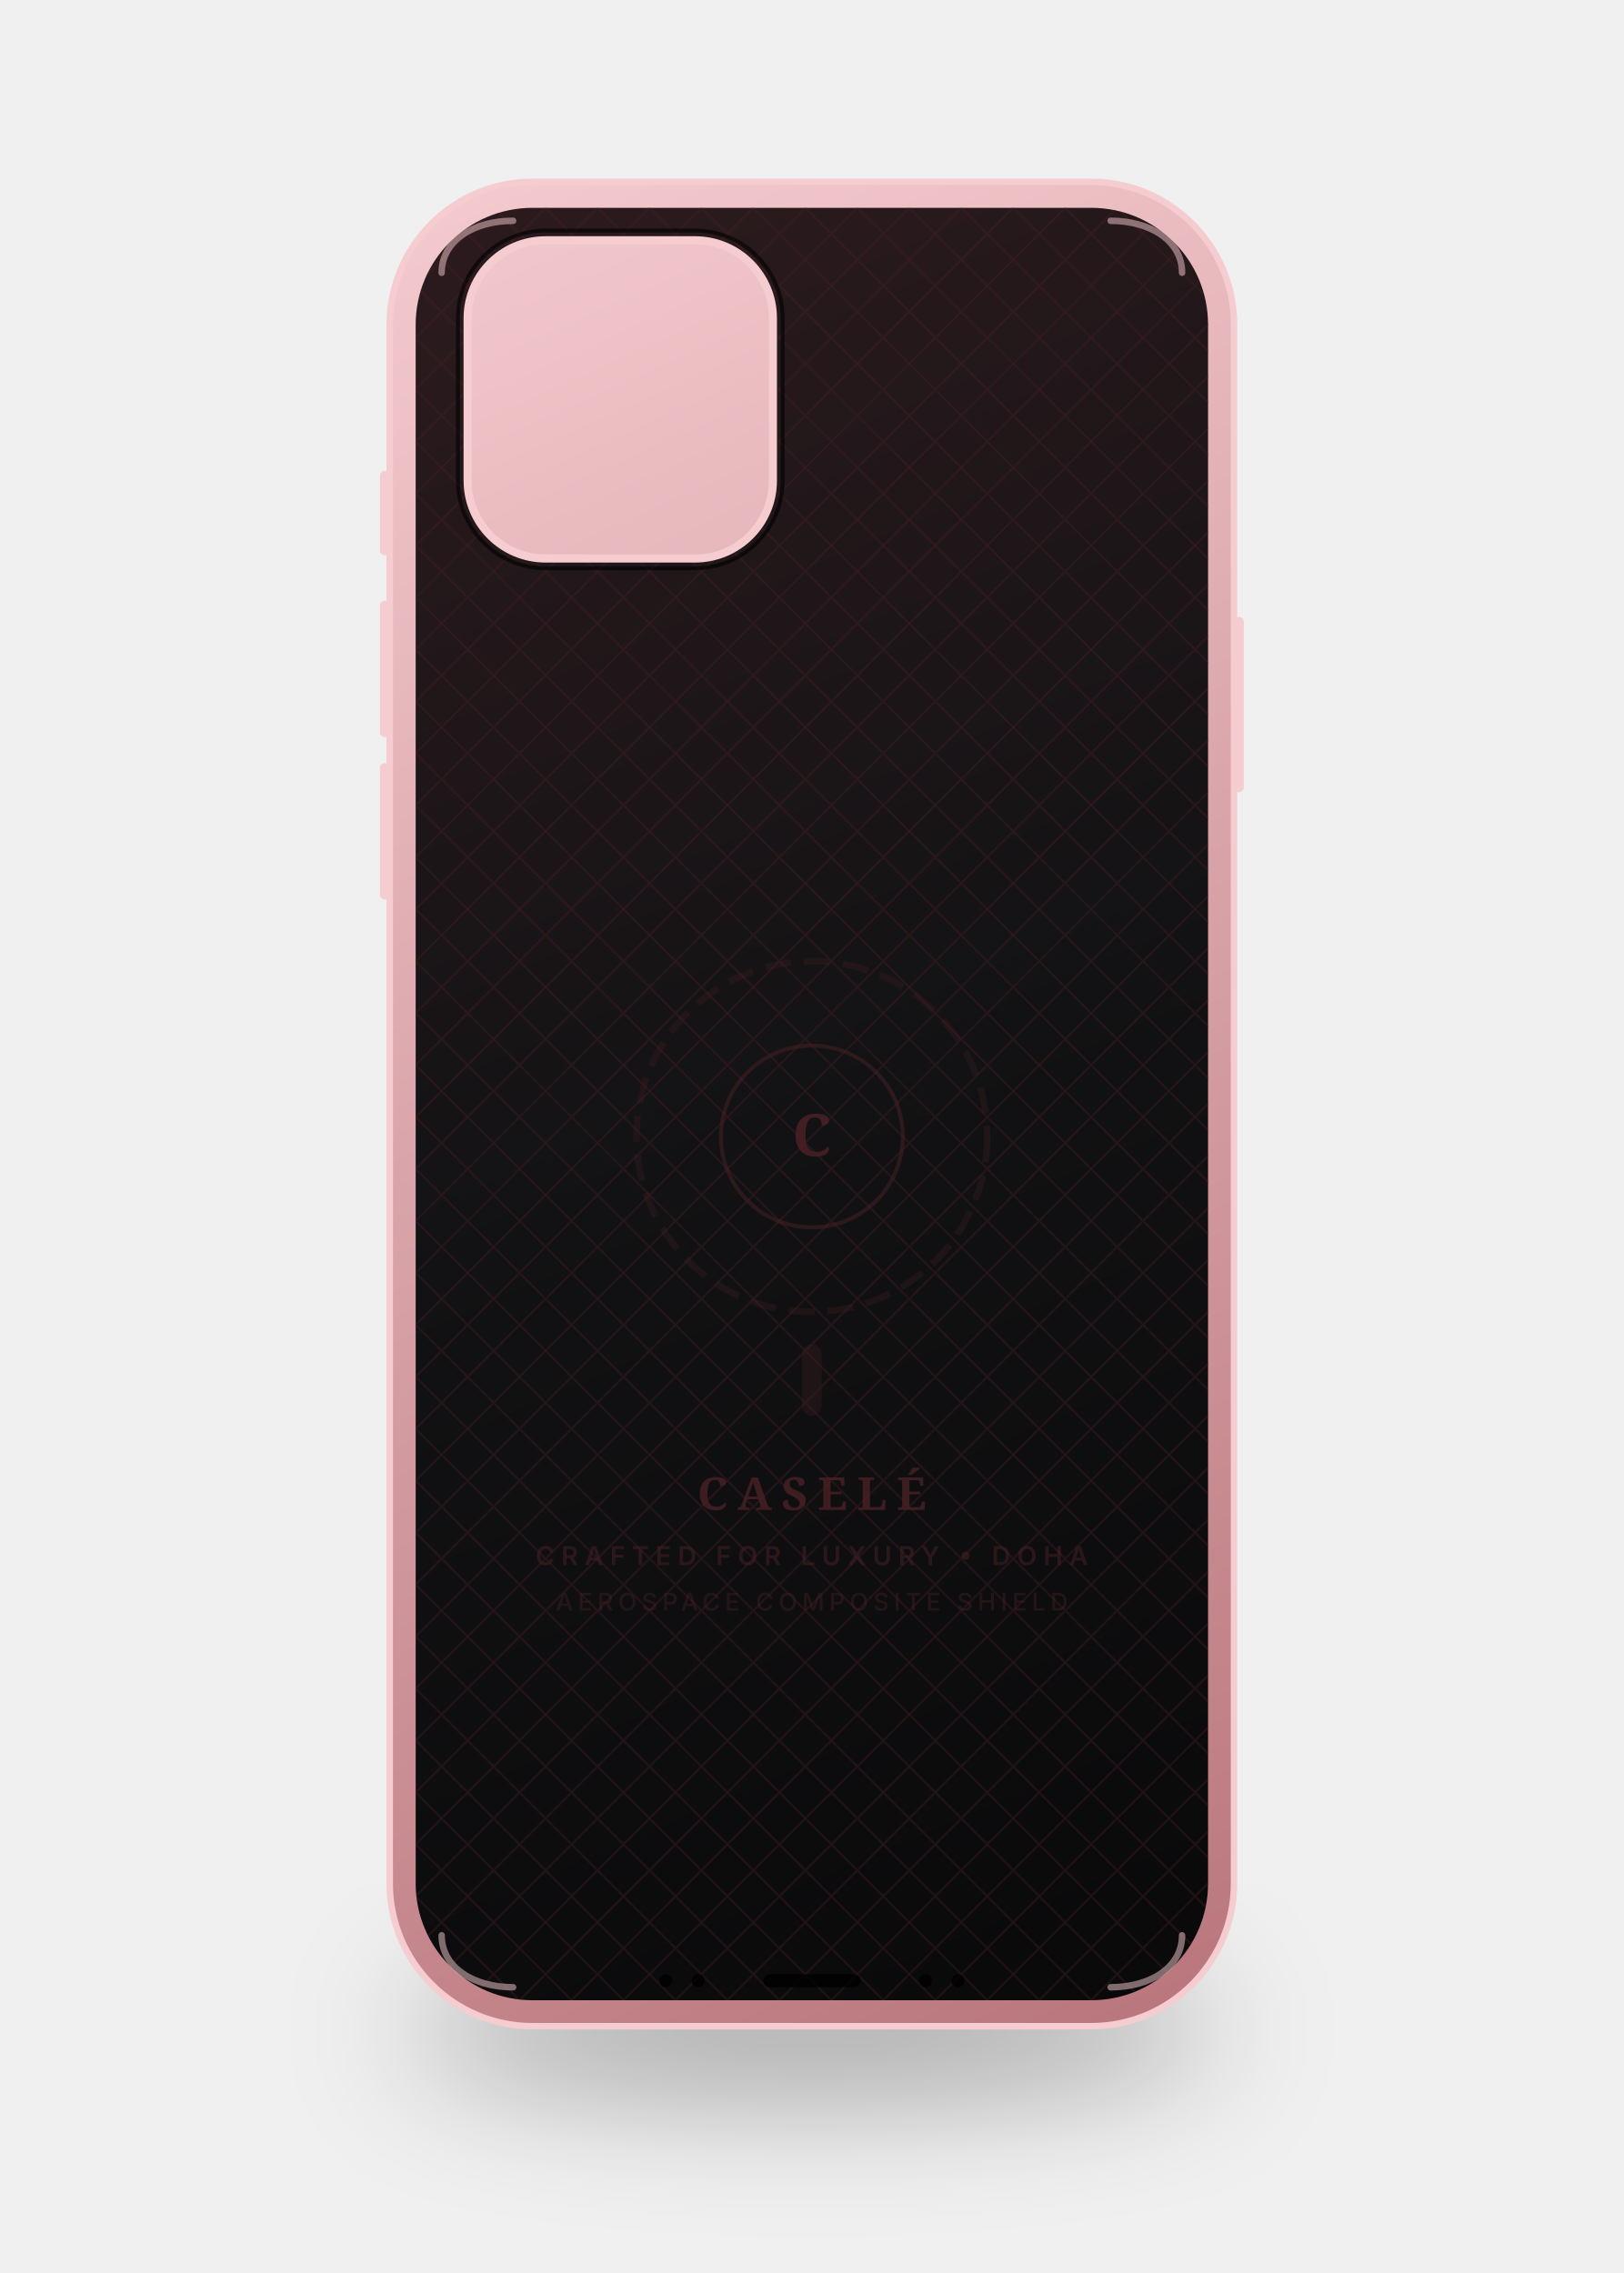
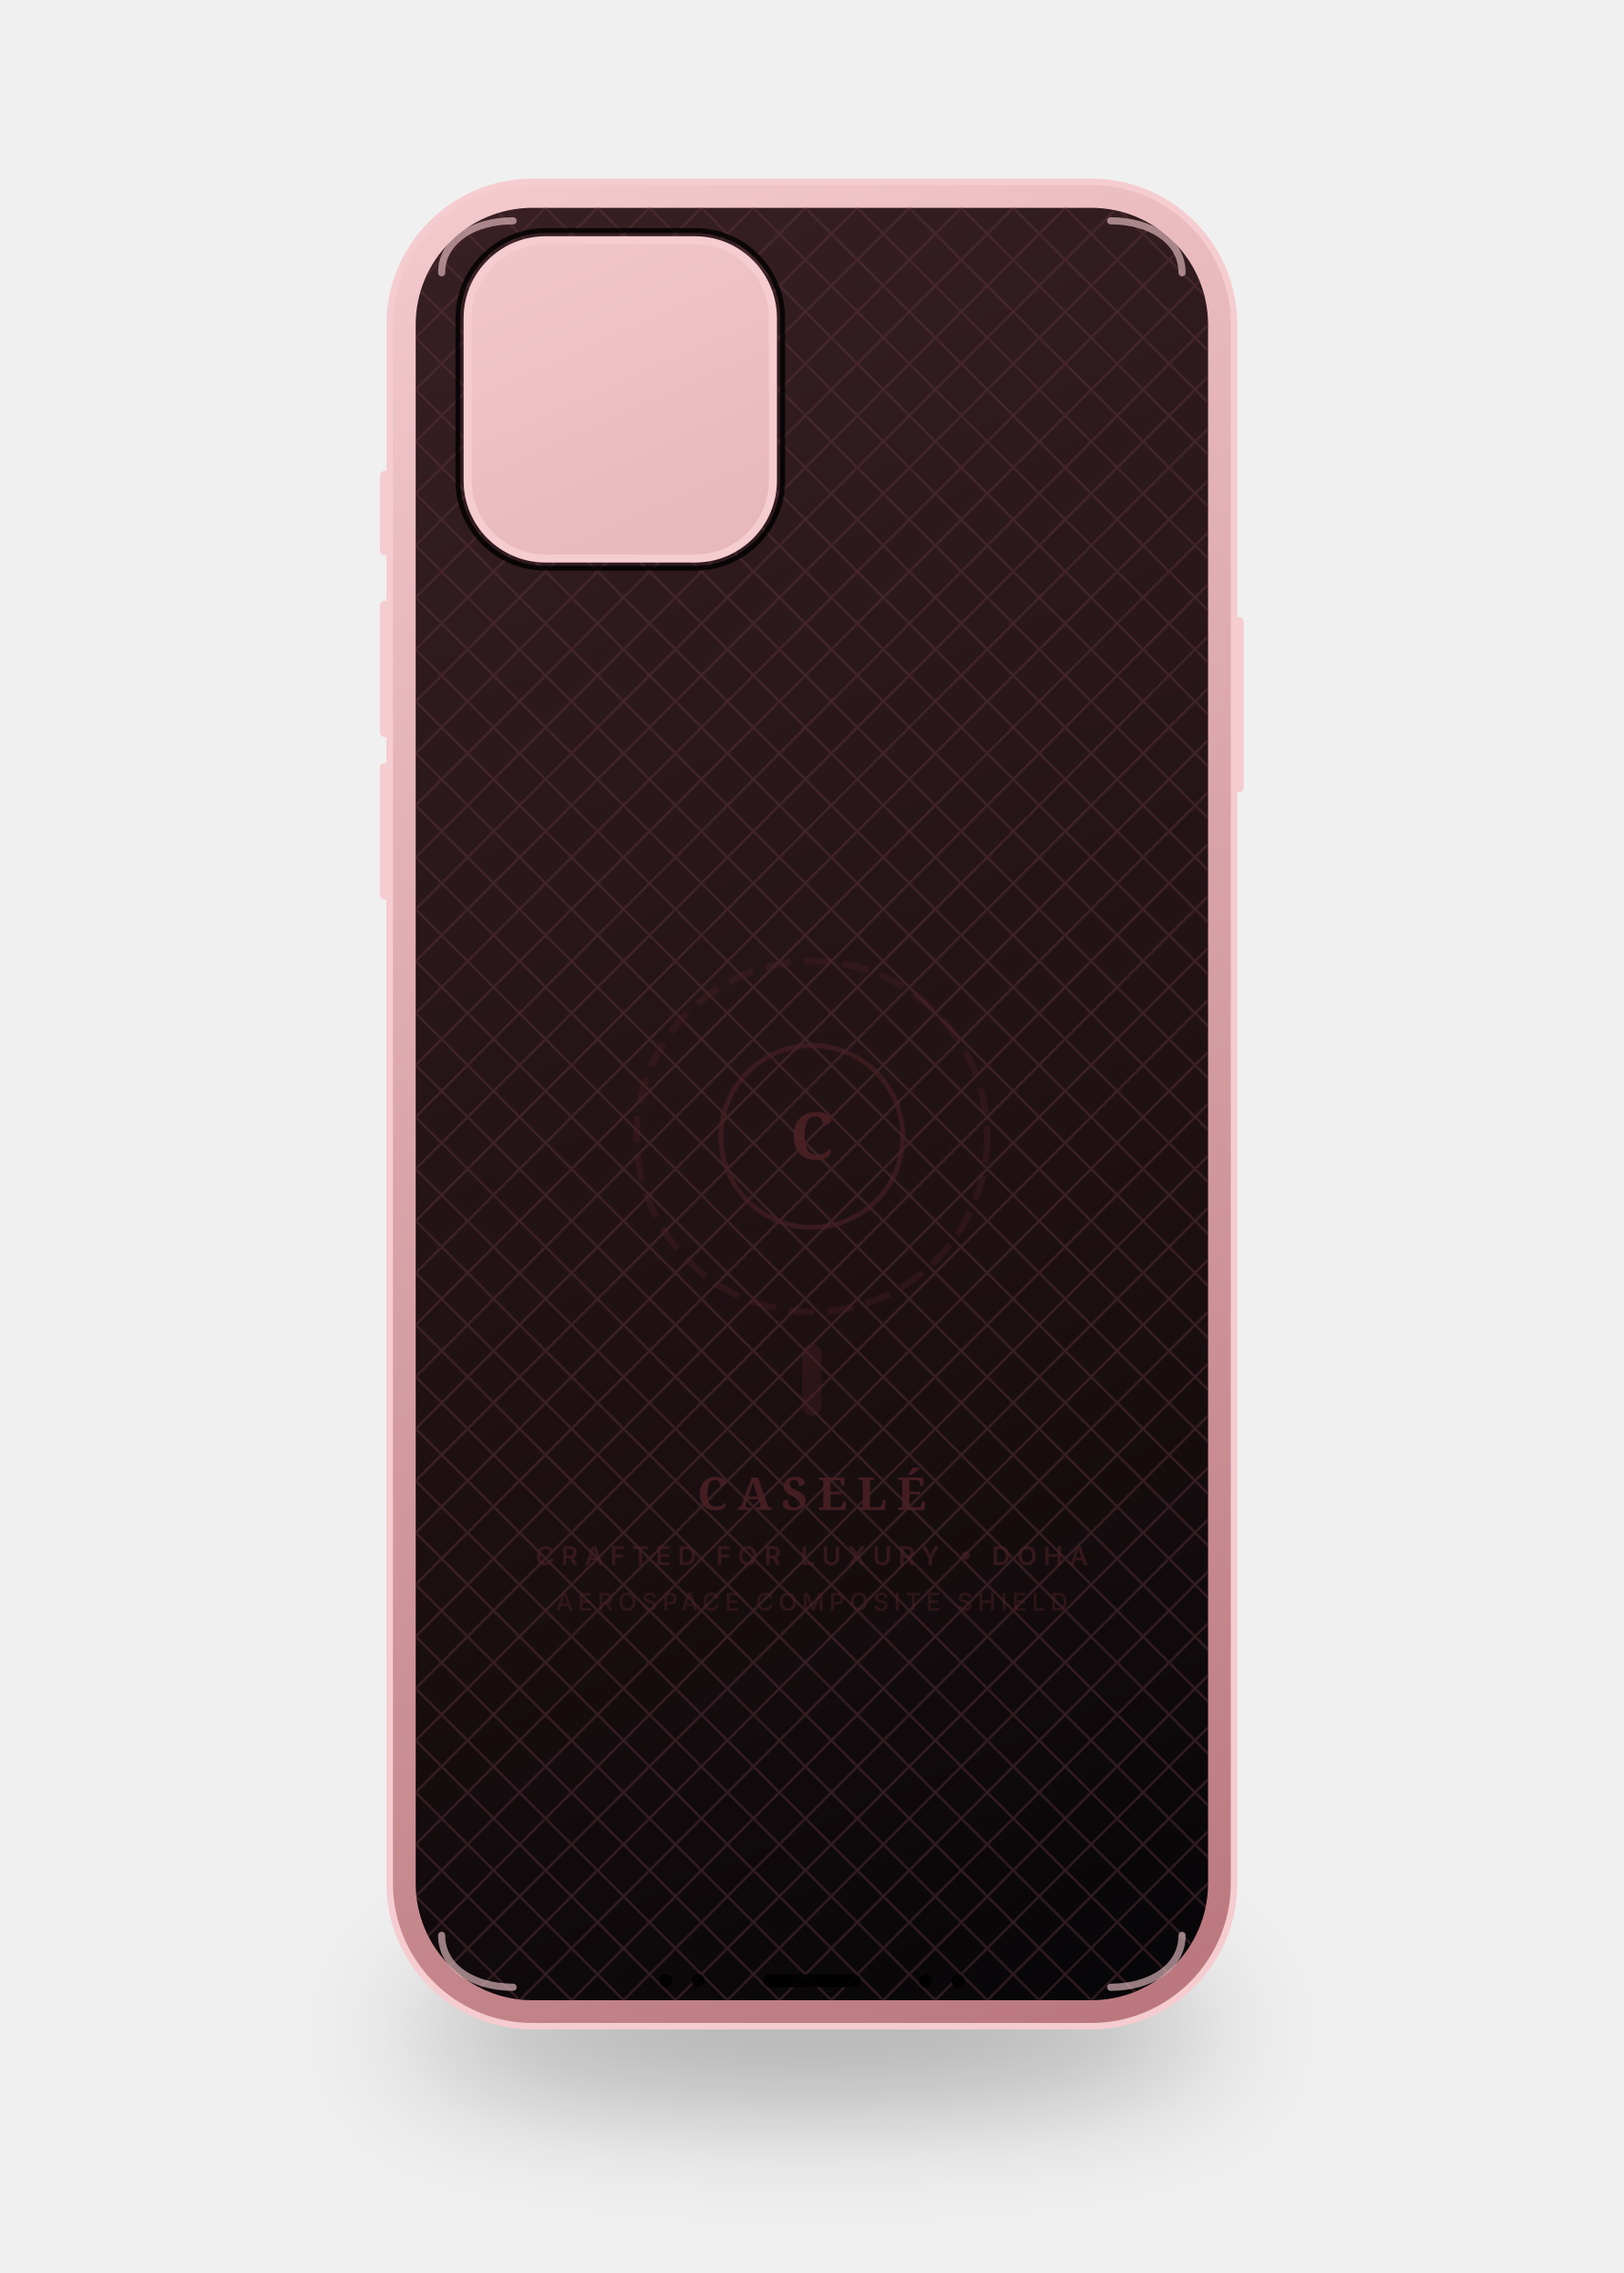
<svg xmlns="http://www.w3.org/2000/svg" viewBox="0 0 500 700" fill="none">
  <defs>
    <filter id="frontShadow_rose-gold_front_iphone" x="70" y="580" width="360" height="110" filterUnits="userSpaceOnUse">
      <feGaussianBlur stdDeviation="20" />
      <feColorMatrix type="matrix" values="0 0 0 0 0   0 0 0 0 0   0 0 0 0 0  0 0 0 0.32 0" />
    </filter>
    <linearGradient id="frontRimGrad_rose-gold_front_iphone" x1="120" y1="50" x2="380" y2="630" gradientUnits="userSpaceOnUse">
      <stop offset="0%" stop-color="#F5CCD0" />
      <stop offset="100%" stop-color="#B8757B" />
    </linearGradient>
    <linearGradient id="microfiberBed_rose-gold_front_iphone" x1="130" y1="60" x2="370" y2="620" gradientUnits="userSpaceOnUse">
-       <stop offset="0%" stop-color="#2D1B1E" />
-       <stop offset="50%" stop-color="#121214" />
-       <stop offset="100%" stop-color="#09090A" />
+       <stop offset="0%" stop-color="#382024" />
+       <stop offset="60%" stop-color="#1E1012" />
+       <stop offset="100%" stop-color="#050507" />
    </linearGradient>
    <pattern id="microfiberPattern_rose-gold_front_iphone" width="16" height="16" patternUnits="userSpaceOnUse">
-       <path d="M8 0 L16 8 L8 16 L0 8 Z" fill="none" stroke="#4A2024" stroke-width="0.6" opacity="0.35" />
+       <path d="M8 0 L16 8 L8 16 L0 8 Z" fill="none" stroke="#5C343B" stroke-width="0.75" opacity="0.45" />
    </pattern>
    <mask id="cameraCutoutMask_rose-gold_front_iphone">
      <rect x="0" y="0" width="500" height="700" fill="#FFFFFF" />
      <rect x="144" y="74" width="94" height="98" rx="24" fill="#000000" />
    </mask>
  </defs>
  <ellipse cx="250" cy="625" rx="125" ry="20" fill="#000000" filter="url(#frontShadow_rose-gold_front_iphone)" />
  <rect x="120" y="56" width="260" height="568" rx="44" fill="url(#frontRimGrad_rose-gold_front_iphone)" stroke="#F5CCD0" stroke-width="2" />
  <rect x="117" y="145" width="3" height="26" rx="1.5" fill="#F5CCD0" />
  <rect x="117" y="185" width="3" height="42" rx="1.5" fill="#F5CCD0" />
  <rect x="117" y="235" width="3" height="42" rx="1.5" fill="#F5CCD0" />
  <rect x="380" y="190" width="3" height="54" rx="1.5" fill="#F5CCD0" />
  <g mask="url(#cameraCutoutMask_rose-gold_front_iphone)">
    <rect x="128" y="64" width="244" height="552" rx="36" fill="url(#microfiberBed_rose-gold_front_iphone)" />
    <rect x="128" y="64" width="244" height="552" rx="36" fill="url(#microfiberPattern_rose-gold_front_iphone)" />
-     <path d="M136 84 C 136 74, 146 68, 158 68" stroke="#F5CCD0" stroke-width="2" stroke-linecap="round" fill="none" opacity="0.5" />
-     <path d="M364 84 C 364 74, 354 68, 342 68" stroke="#F5CCD0" stroke-width="2" stroke-linecap="round" fill="none" opacity="0.5" />
-     <path d="M136 596 C 136 606, 146 612, 158 612" stroke="#F5CCD0" stroke-width="2" stroke-linecap="round" fill="none" opacity="0.5" />
-     <path d="M364 596 C 364 606, 354 612, 342 612" stroke="#F5CCD0" stroke-width="2" stroke-linecap="round" fill="none" opacity="0.5" />
-     <g opacity="0.25">
+     <path d="M136 84 C 136 74, 146 68, 158 68" stroke="#F5CCD0" stroke-width="2.2" stroke-linecap="round" fill="none" opacity="0.6" />
+     <path d="M364 84 C 364 74, 354 68, 342 68" stroke="#F5CCD0" stroke-width="2.2" stroke-linecap="round" fill="none" opacity="0.6" />
+     <path d="M136 596 C 136 606, 146 612, 158 612" stroke="#F5CCD0" stroke-width="2.2" stroke-linecap="round" fill="none" opacity="0.6" />
+     <path d="M364 596 C 364 606, 354 612, 342 612" stroke="#F5CCD0" stroke-width="2.2" stroke-linecap="round" fill="none" opacity="0.6" />
+     <g opacity="0.35">
      <circle cx="250" cy="350" r="54" stroke="#4A2024" stroke-width="2" stroke-dasharray="8 4" fill="none" />
      <rect x="247" y="414" width="6" height="22" rx="3" fill="#4A2024" />
    </g>
-     <circle cx="250" cy="350" r="28" stroke="#4A2024" stroke-width="1.2" fill="none" opacity="0.5" />
-     <text x="250" y="356" text-anchor="middle" font-family="'Cinzel', serif" font-size="18" font-weight="700" fill="#4A2024" opacity="0.85">C</text>
-     <text x="250" y="465" text-anchor="middle" font-family="'Cinzel', serif" font-size="14" font-weight="700" fill="#4A2024" opacity="0.8" letter-spacing="3">CASELÉ</text>
-     <text x="250" y="482" text-anchor="middle" font-family="'Inter', sans-serif" font-size="8" font-weight="600" fill="#4A2024" opacity="0.5" letter-spacing="2">CRAFTED FOR LUXURY • DOHA</text>
-     <text x="250" y="496" text-anchor="middle" font-family="'Inter', sans-serif" font-size="7.5" font-weight="500" fill="#4A2024" opacity="0.4" letter-spacing="1.5">AEROSPACE COMPOSITE SHIELD</text>
-     <rect x="235" y="608" width="30" height="4" rx="2" fill="#000000" opacity="0.8" />
-     <circle cx="205" cy="610" r="2" fill="#000000" opacity="0.8" />
-     <circle cx="215" cy="610" r="2" fill="#000000" opacity="0.8" />
-     <circle cx="285" cy="610" r="2" fill="#000000" opacity="0.8" />
-     <circle cx="295" cy="610" r="2" fill="#000000" opacity="0.8" />
+     <circle cx="250" cy="350" r="28" stroke="#4A2024" stroke-width="1.5" fill="none" opacity="0.6" />
+     <text x="250" y="357" text-anchor="middle" font-family="'Cinzel', serif" font-size="20" font-weight="700" fill="#4A2024" opacity="0.9">C</text>
+     <text x="250" y="465" text-anchor="middle" font-family="'Cinzel', serif" font-size="14" font-weight="700" fill="#4A2024" opacity="0.85" letter-spacing="3">CASELÉ</text>
+     <text x="250" y="482" text-anchor="middle" font-family="'Inter', sans-serif" font-size="8" font-weight="600" fill="#4A2024" opacity="0.6" letter-spacing="2">CRAFTED FOR LUXURY • DOHA</text>
+     <text x="250" y="496" text-anchor="middle" font-family="'Inter', sans-serif" font-size="7.5" font-weight="500" fill="#4A2024" opacity="0.5" letter-spacing="1.5">AEROSPACE COMPOSITE SHIELD</text>
+     <rect x="235" y="608" width="30" height="4" rx="2" fill="#000000" opacity="0.9" />
+     <circle cx="205" cy="610" r="2" fill="#000000" opacity="0.9" />
+     <circle cx="215" cy="610" r="2" fill="#000000" opacity="0.9" />
+     <circle cx="285" cy="610" r="2" fill="#000000" opacity="0.9" />
+     <circle cx="295" cy="610" r="2" fill="#000000" opacity="0.9" />
  </g>
  <rect x="144" y="74" width="94" height="98" rx="24" fill="none" stroke="#F5CCD0" stroke-width="2.5" />
-   <rect x="141" y="71" width="100" height="104" rx="27" fill="none" stroke="#000000" stroke-width="1.2" opacity="0.6" />
+   <rect x="141" y="71" width="100" height="104" rx="27" fill="none" stroke="#000000" stroke-width="1.5" opacity="0.8" />
</svg>
